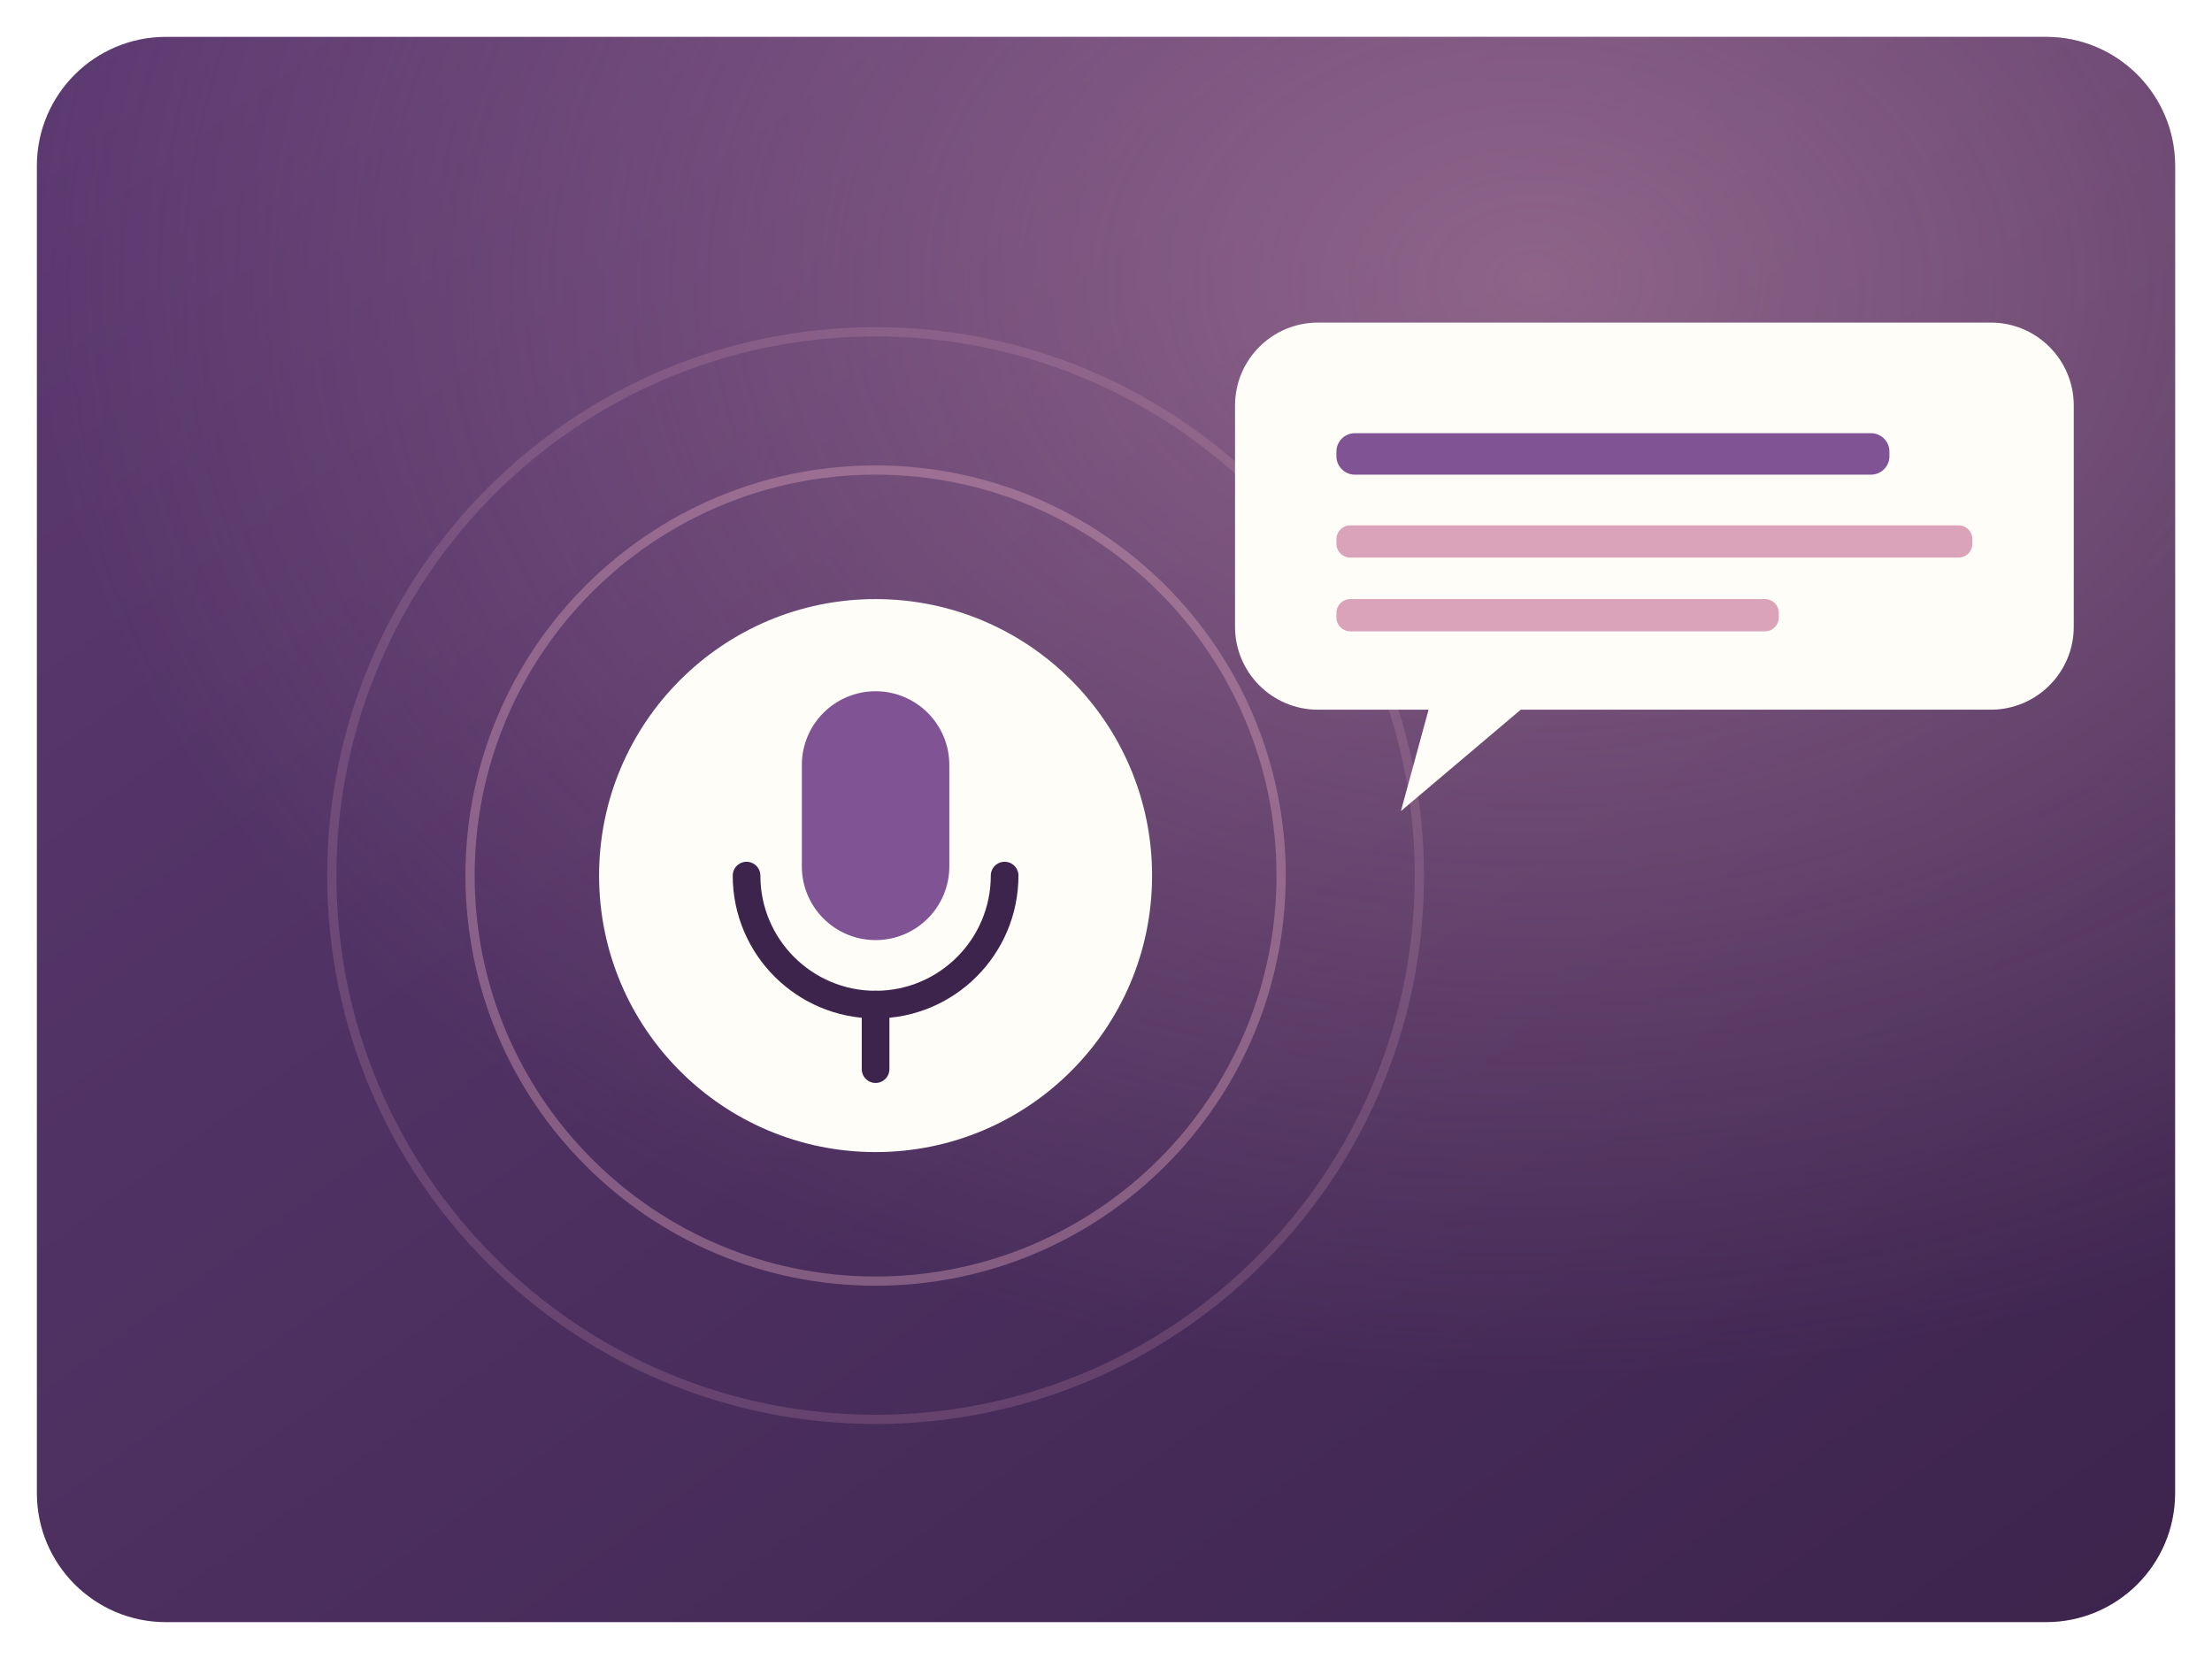
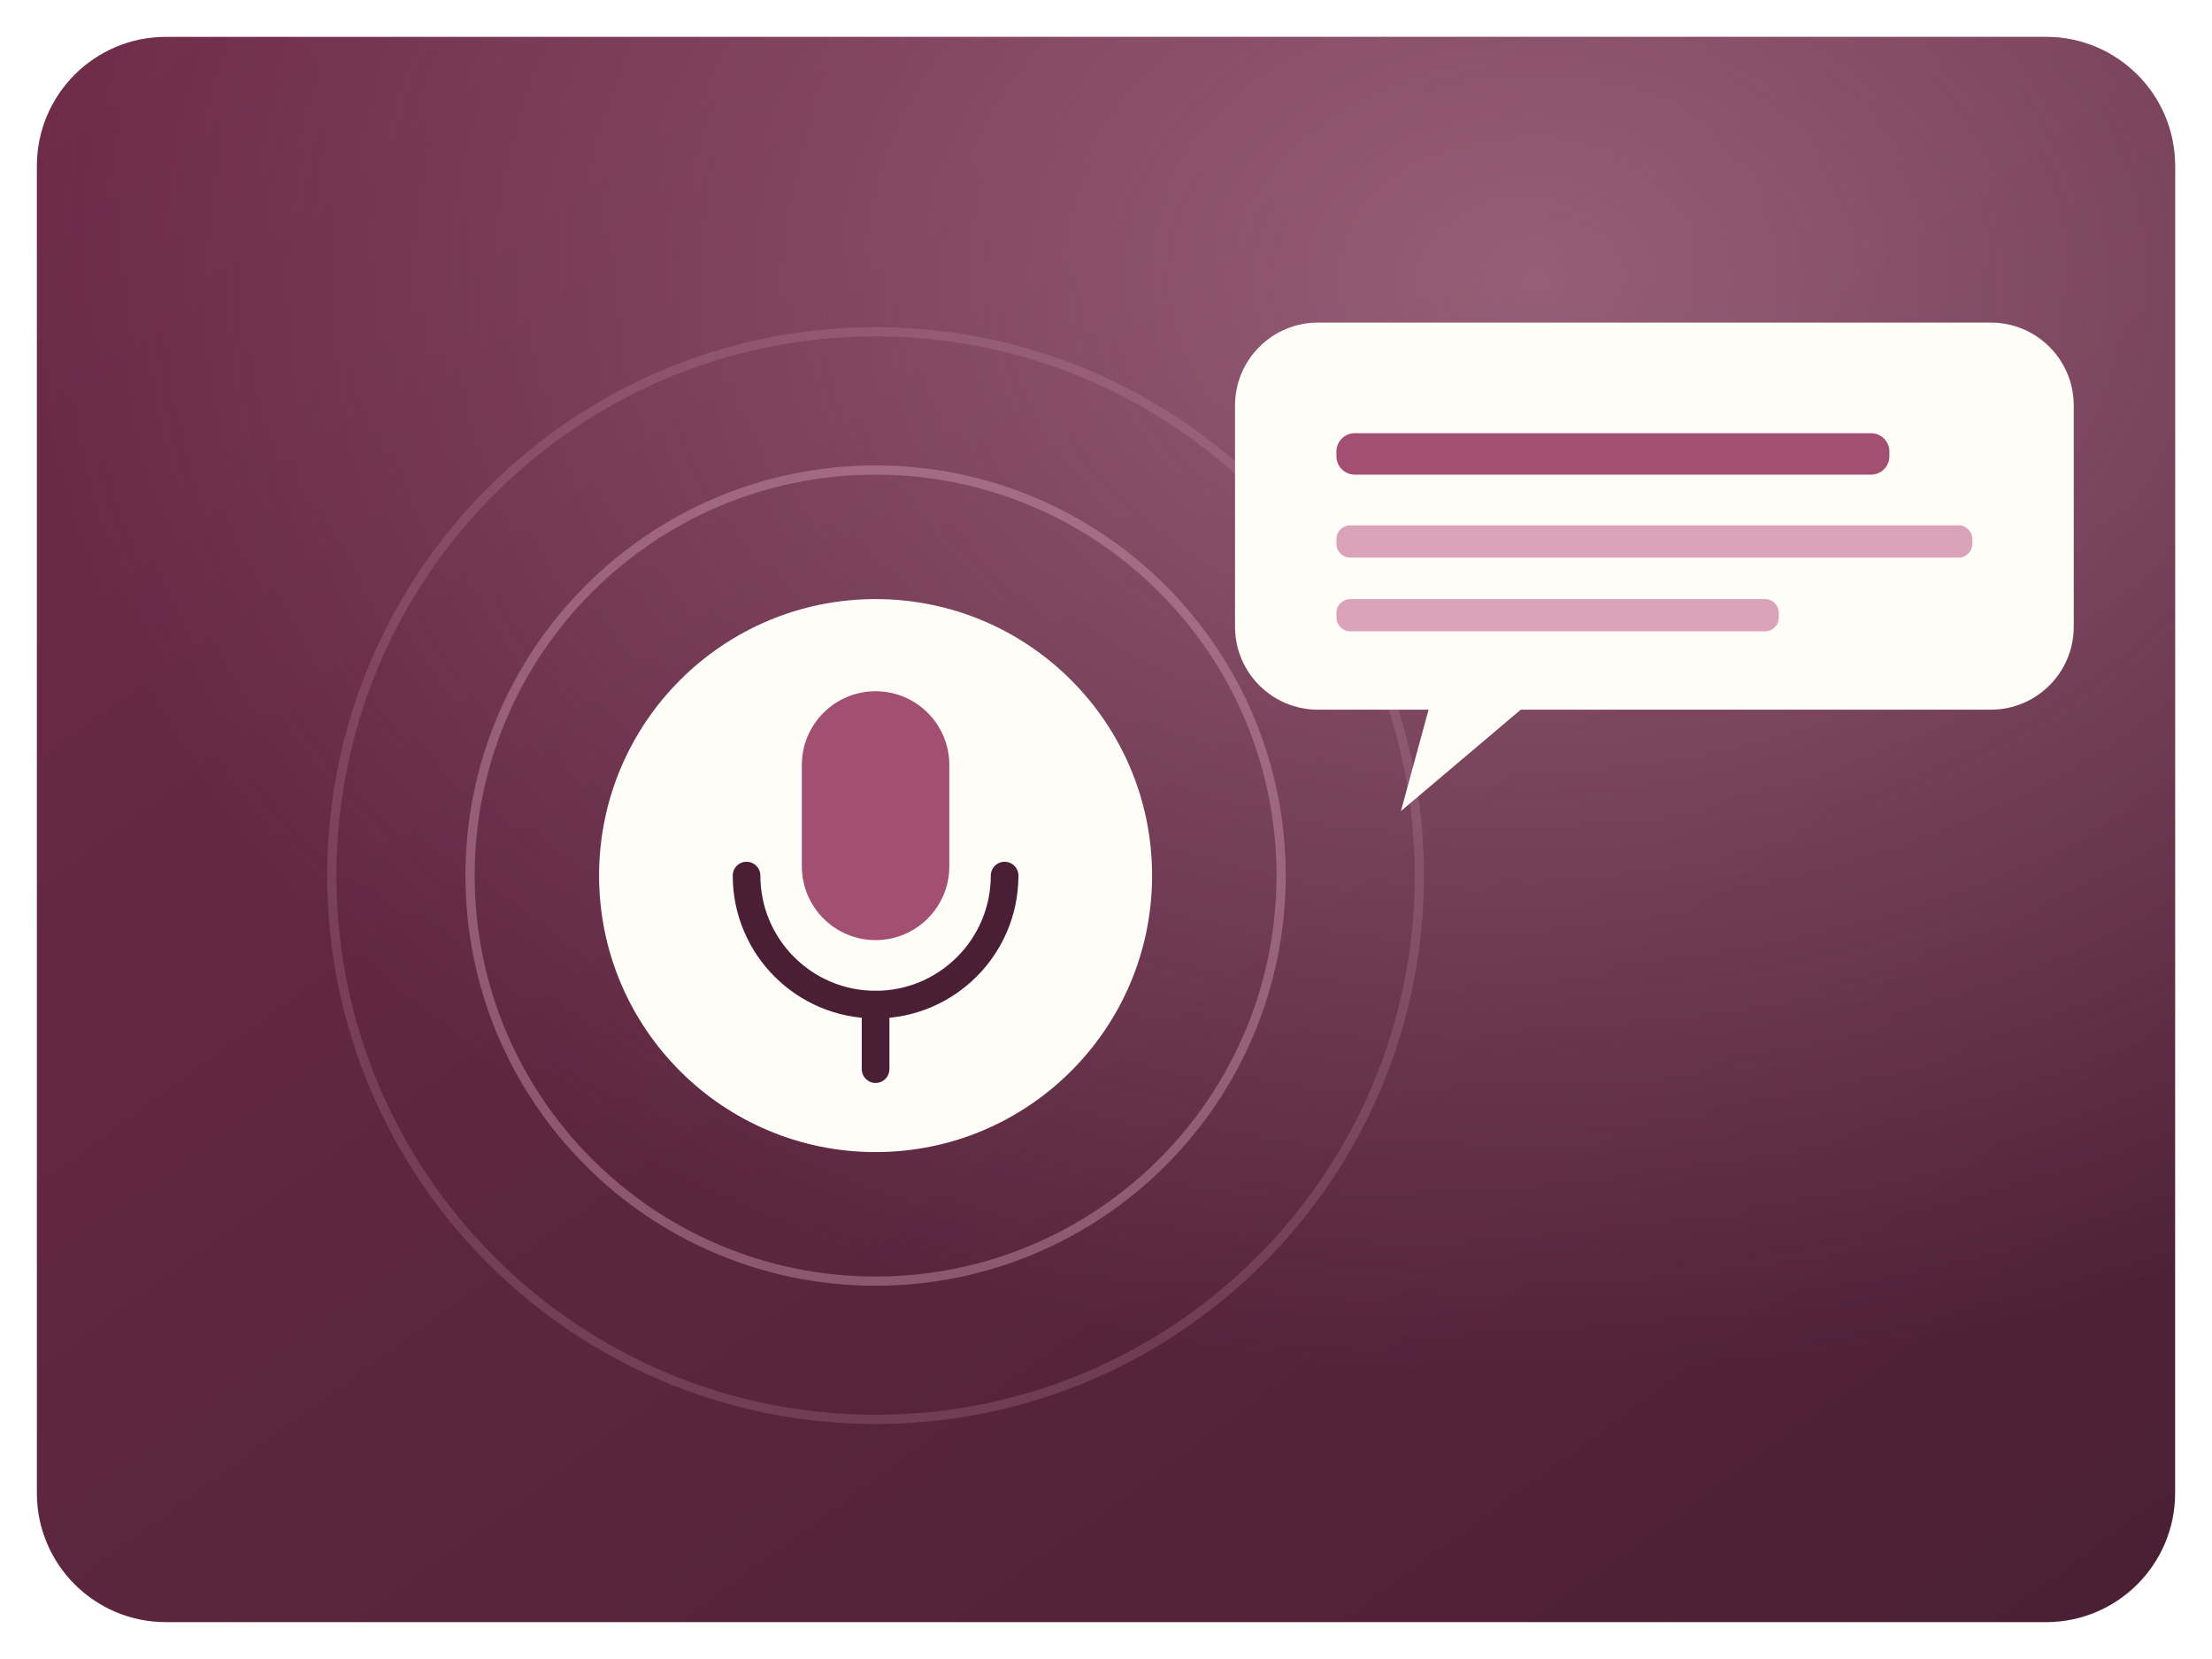
<svg xmlns="http://www.w3.org/2000/svg" viewBox="0 0 480 360" width="480" height="360" role="img" aria-label="The Expression Studio: a microphone inside voice rings beside a speech bubble">
  <defs>
    <linearGradient id="g" x1="0" y1="0" x2="1" y2="1">
-       <stop offset="0" stop-color="#5D3A72" />
-       <stop offset="1" stop-color="#3C244D" />
+       <stop offset="0" stop-color="#6F2C4A" />
+       <stop offset="1" stop-color="#4A1F35" />
    </linearGradient>
    <radialGradient id="l" cx=".7" cy=".15" r=".7">
      <stop offset="0" stop-color="#DBA3B9" stop-opacity=".45" />
      <stop offset="1" stop-color="#DBA3B9" stop-opacity="0" />
    </radialGradient>
  </defs>
  <rect x="8" y="8" width="464" height="344" rx="28" fill="url(#g)" />
  <rect x="8" y="8" width="464" height="344" rx="28" fill="url(#l)" />
  <g fill="none" stroke="#DBA3B9">
    <circle cx="190" cy="190" r="118" stroke-opacity=".2" stroke-width="2" />
    <circle cx="190" cy="190" r="88" stroke-opacity=".4" stroke-width="2" />
  </g>
  <circle cx="190" cy="190" r="60" fill="#FFFDF8" />
-   <rect x="174" y="150" width="32" height="54" rx="16" fill="#805395" />
-   <path d="M162 190a28 28 0 0 0 56 0" fill="none" stroke="#3C244D" stroke-width="6" stroke-linecap="round" />
-   <path d="M190 218v14" stroke="#3C244D" stroke-width="6" stroke-linecap="round" />
+   <rect x="174" y="150" width="32" height="54" rx="16" fill="#a24f72" />
+   <path d="M162 190a28 28 0 0 0 56 0" fill="none" stroke="#4A1F35" stroke-width="6" stroke-linecap="round" />
+   <path d="M190 218v14" stroke="#4A1F35" stroke-width="6" stroke-linecap="round" />
  <path d="M286 70H432A18 18 0 0 1 450 88V136A18 18 0 0 1 432 154H330L304 176L310 154H286A18 18 0 0 1 268 136V88A18 18 0 0 1 286 70Z" fill="#FFFDF8" />
-   <rect x="290" y="94" width="120" height="9" rx="4" fill="#805395" />
+   <rect x="290" y="94" width="120" height="9" rx="4" fill="#a24f72" />
  <rect x="290" y="114" width="138" height="7" rx="3" fill="#DBA3B9" />
  <rect x="290" y="130" width="96" height="7" rx="3" fill="#DBA3B9" />
</svg>
